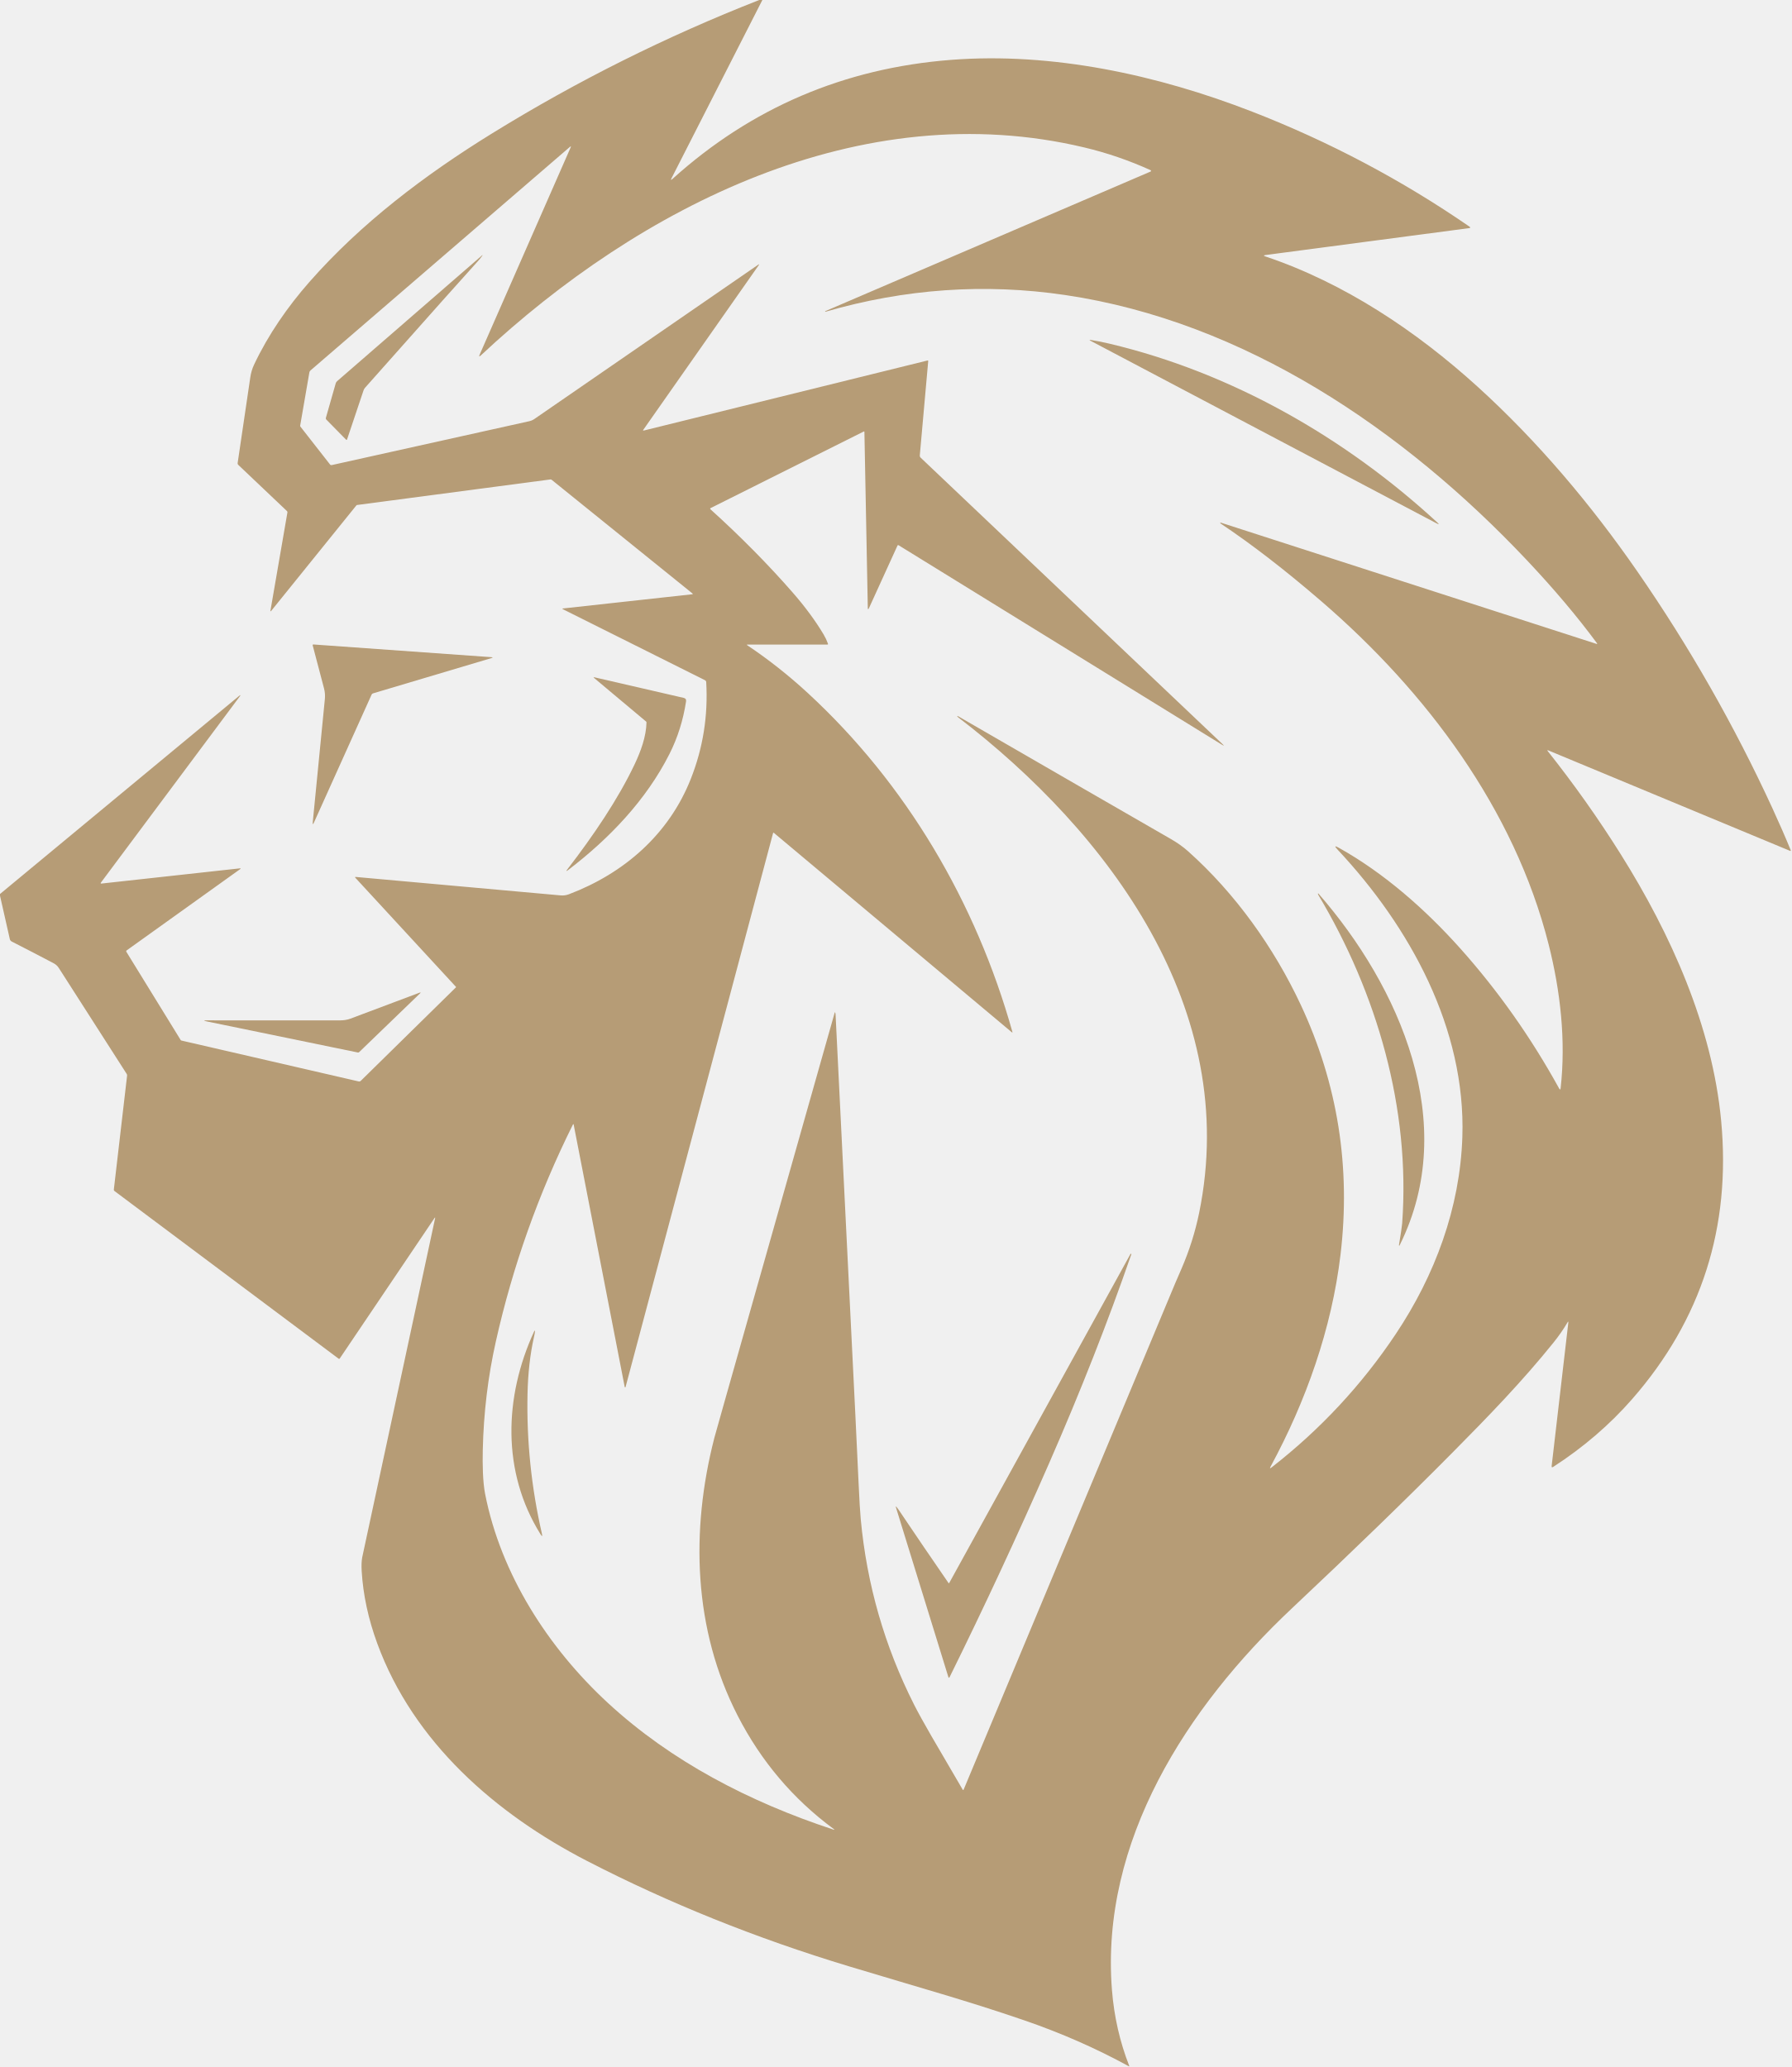
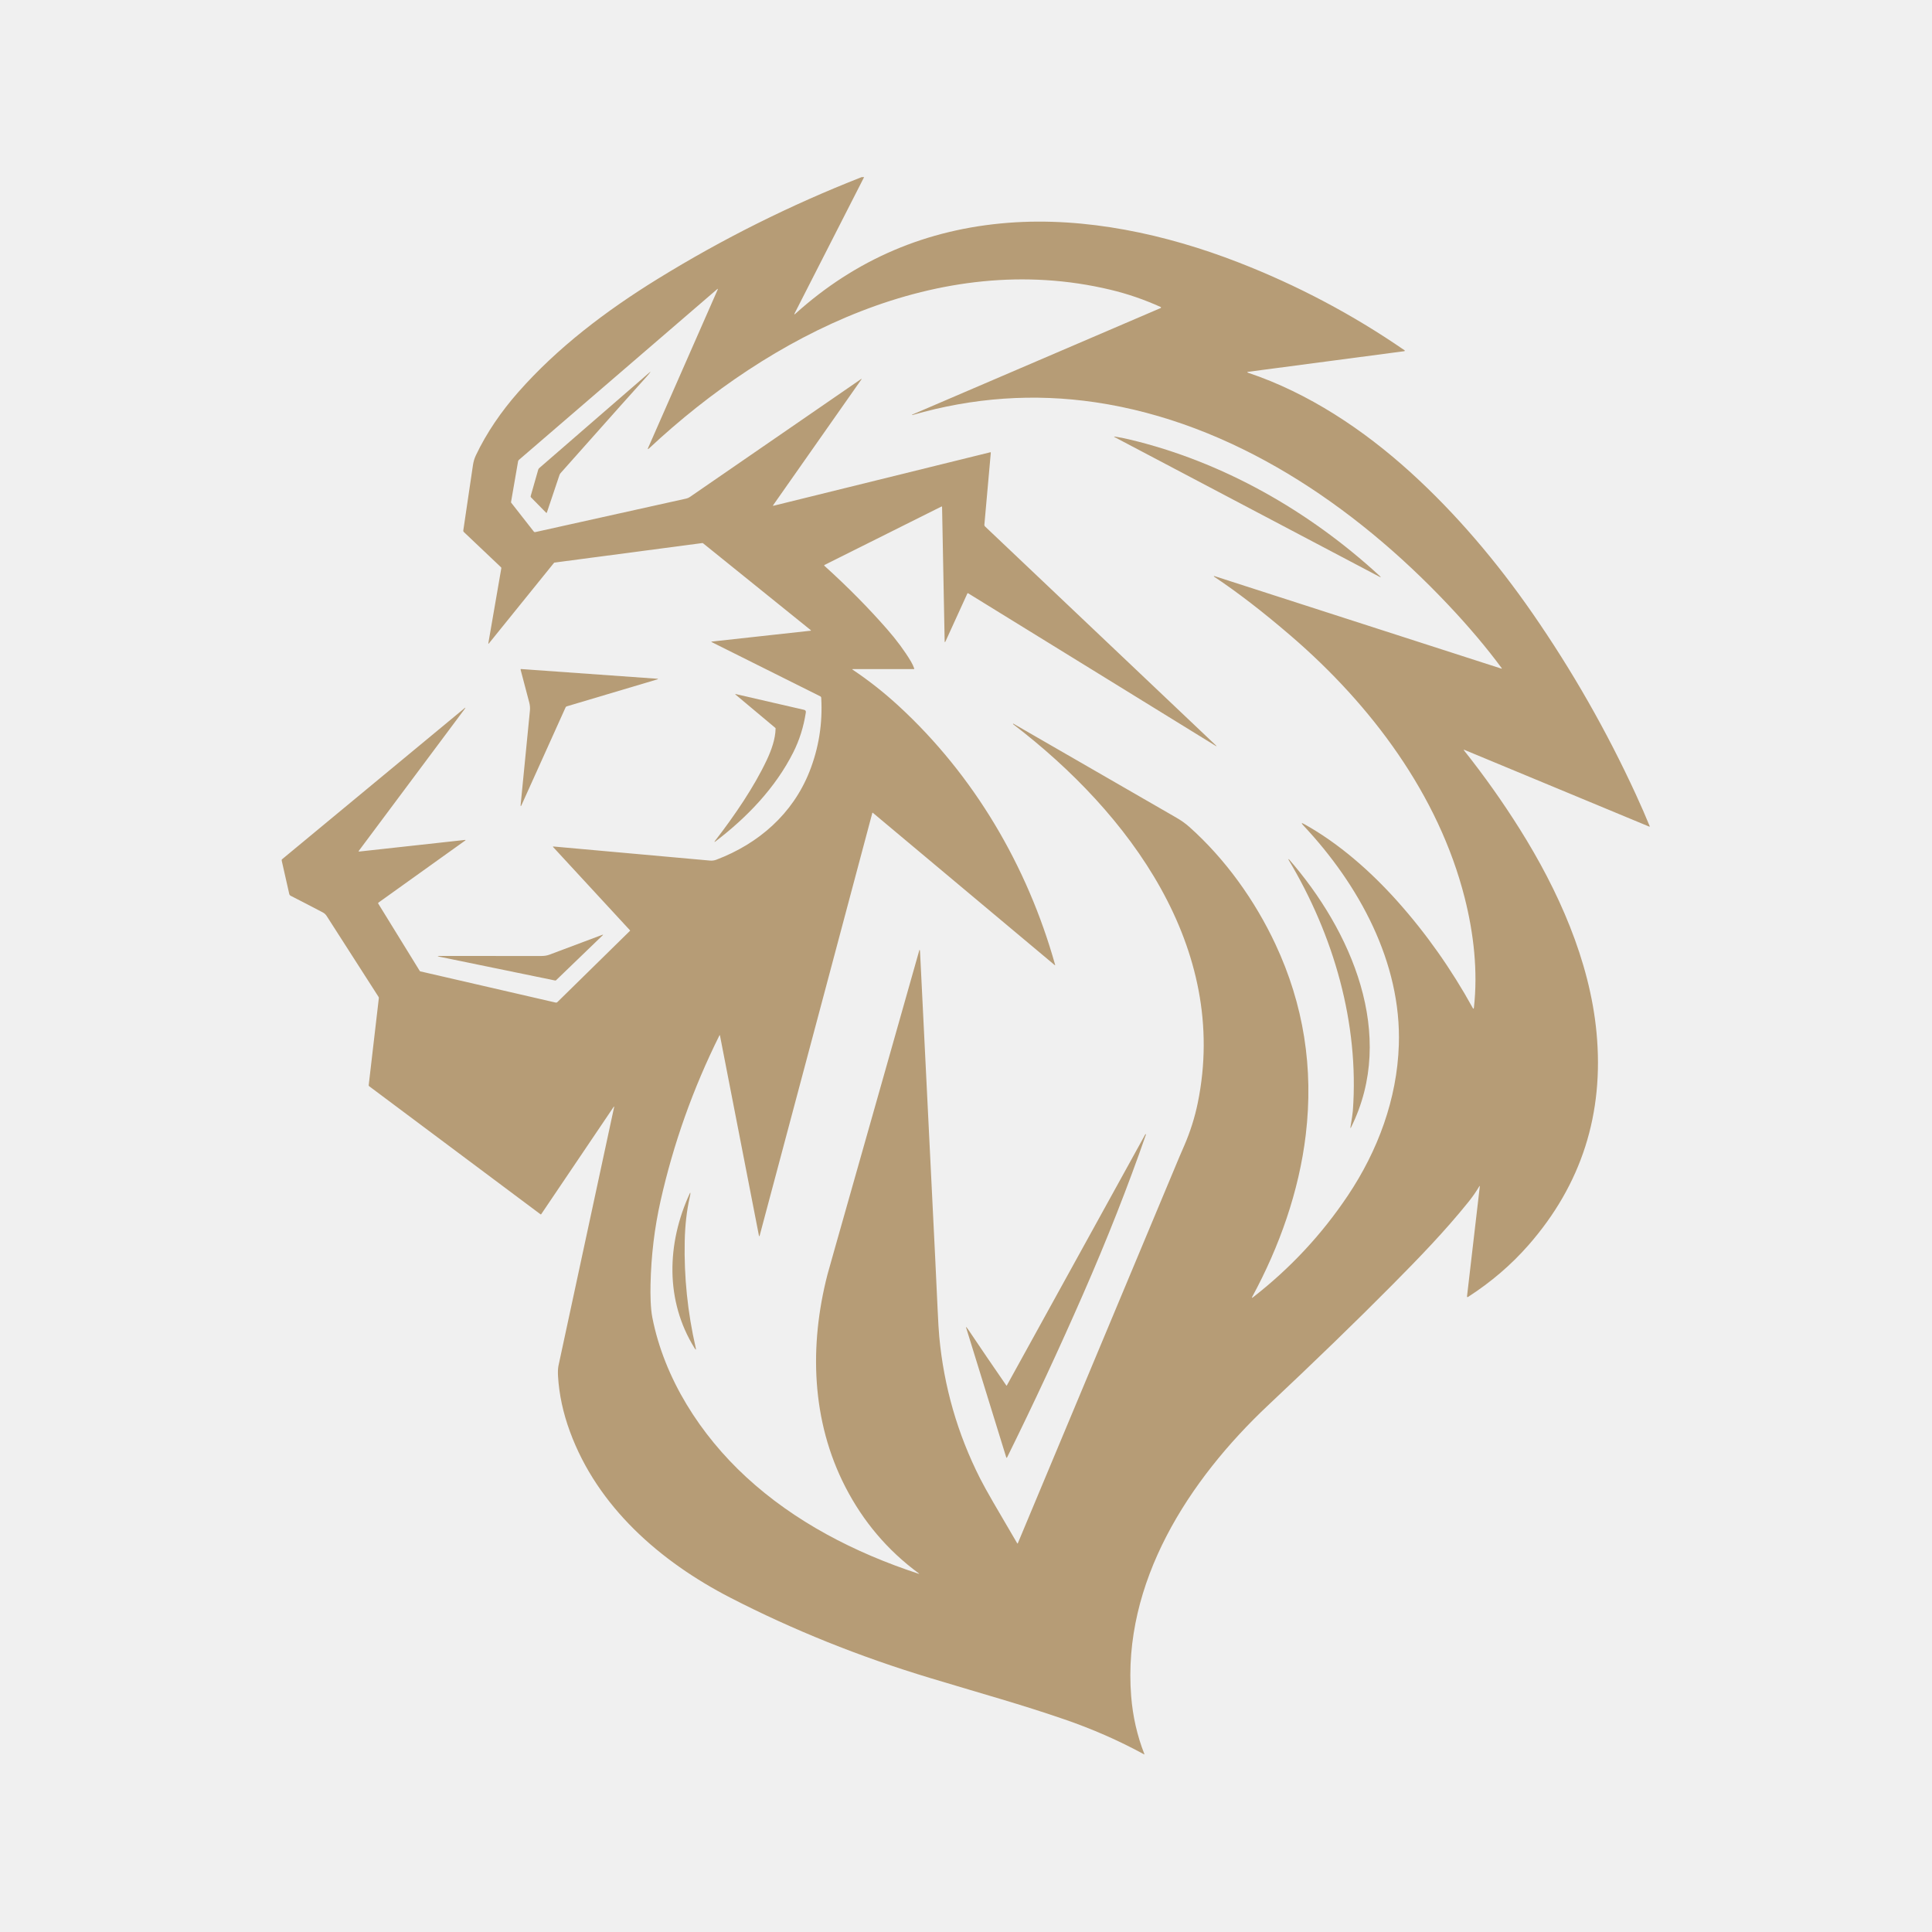
- <svg xmlns="http://www.w3.org/2000/svg" viewBox="0.00 0.00 1000.00 1154.00">
-   <path fill="#b69c76" d="m425.55 0-50.69 99.48q-.83 1.63.53.4 65.93-59.48 155.4-66.45c56.64-4.41 115.33 8.37 168.1 28.88q64.61 25.11 121.33 64.19 1.03.71-.21.87l-113.62 15.02q-1.7.22-.08.77c43.94 14.73 84.19 41.61 118.39 72.65 33.73 30.62 63.55 66.07 89.28 103.26q43.49 62.85 75.43 132.29 5.69 12.36 10.19 23.37a.25.25 0 0 1-.33.33l-134.96-56.09q-.99-.41-.32.43 22.04 27.77 40.66 57.46c27.98 44.59 51.13 96.04 56.09 148.87q8.37 89-49.67 155.37-18.85 21.55-44.07 37.86-1.01.65-.87-.54l9.29-79.9q.15-1.25-.48-.16-3.27 5.59-7.83 11.26c-17.27 21.46-36 40.82-56.24 61.25q-38.49 38.85-89.84 87.16c-58.35 54.89-106.94 129.9-100.34 213.01q1.77 22.25 9.65 42.35.16.41-.23.2-27.6-15.08-58.39-25.65c-32.4-11.12-56.87-17.76-97.91-30.17q-77.55-23.44-146.05-58.77c-51.15-26.38-96.96-66.29-117.19-121.51q-7.49-20.44-8.68-40.35-.28-4.57.3-7.69.11-.57 40.65-189.11.24-1.11-.39-.17l-52.84 78.33a.38.37-53.7 0 1-.54.09L63.88 664.93q-.4-.3-.34-.79l7.4-63.61a1.48 1.47-58.1 0 0-.22-.96q-29.68-46.29-37.87-59.11-1.09-1.72-2.89-2.67-11.53-6.08-23.45-12.16a2 1.99 7.6 0 1-1.03-1.34L0 500.06v-.94L133.26 388.7q1.72-1.43.38.36L56.26 492.85a.28.28 0 0 0 .26.45l77.25-8.49q1.03-.11.19.49l-63.23 45.29q-.47.34-.17.84l30.28 49.19a.71.7 80.8 0 0 .42.31l98.96 22.83a1.24 1.22-60.2 0 0 1.15-.32l53.14-52.21a.2.2 0 0 0 0-.28L198.4 490.1q-.52-.57.25-.5 78.2 7.05 114.21 10.29 2.44.22 4.65-.61c30.86-11.69 55.85-33.47 68.09-64.42q10.23-25.86 8.61-54.03a1.3 1.28 12.1 0 0-.71-1.08l-79.25-39.61q-.7-.35.08-.44l72.05-7.92q.62-.06.1-.49l-78.58-63.44q-.29-.23-.66-.18l-107.95 14.27a.5.48-72.6 0 0-.33.18l-47.51 58.85q-.63.78-.46-.21l9.45-54.69a.82.82 0 0 0-.25-.73l-27.15-25.77q-.48-.45-.38-1.1 5.87-39.54 7.03-47.62.56-3.95 2.13-7.26c7.89-16.73 18.79-32.42 30.87-46.16 28.84-32.81 64.36-59.72 102-82.96Q345.81 30.57 423.8 0zm35.15 173.71 181.56-77.94a.42.41 45.3 0 0 0-.76q-17.92-8.13-36.85-12.65C480.28 52.48 357 115.61 268.5 198.33q-1.54 1.45-.69-.49l50.7-115.48q.47-1.08-.43-.31L173.31 206.82a1.87 1.85-15.9 0 0-.62 1.1l-5.14 29.72a.7.7 0 0 0 .14.54l16.52 21.12a.98.97-25.2 0 0 .99.35l110.32-24.51a7.9 7.75-68.1 0 0 2.72-1.19l124.88-86.09q1.05-.72.31.32l-64.3 91.72q-.45.63.3.45l158.35-39.1a.28.28 0 0 1 .35.3l-4.7 52.67a1.62 1.62 0 0 0 .5 1.32l168.45 159.88q1.59 1.51-.28.36L501.57 304.39a.41.4 28.3 0 0-.58.17l-15.92 34.92q-.64 1.4-.67-.14l-1.89-98.12q-.01-.49-.45-.27l-85.44 42.73a.38.37 53.1 0 0-.08.62q25.23 22.82 45.8 46.35 10.54 12.05 17.45 23.66 1.38 2.31 2.38 5.09.16.45-.32.45h-44.48q-.85 0-.14.47 17.53 11.72 33.61 26.53c55.07 50.75 93.97 116.98 114.25 189.16q.21.73-.37.24l-132.8-111.31a.24.23 27 0 0-.38.12l-82.38 309.4a.15.14 2.4 0 1-.13.11q-.29.03-.33-.3-.04-.31-28.46-146.3-.15-.74-.48-.07-28.85 58.05-42.95 120.89-6.64 29.6-7.33 60.87c-.17 7.62-.03 17.6 1.32 24.45 8.8 44.78 35.13 85.81 68.57 116.67 35.38 32.67 79.13 55.29 125.77 70.65q1.14.38.18-.34-33.98-25.09-53.56-63.24c-24.75-48.22-26.36-103.17-13.02-155.08q.46-1.79 5.41-19.25 32.21-113.82 61.78-218.18.11-.41.27-.02.19.49.22 1.21.69 14.33 11.03 223.22.95 19.25 1.82 38.51.61 13.57 1.2 19.96 5.09 54.64 29.78 103.5 3.27 6.47 9.66 17.52 8.66 14.96 17.44 29.88.32.55.57-.04 63.62-152.32 118.06-282.61.02-.06 3.48-8.04 6.62-15.29 9.91-31.35c23.21-113.58-50.24-212.1-134.87-276.88q-.22-.17-.11-.33v-.01q.11-.17.3-.06 82.36 47.62 118.66 68.49 5.65 3.24 9.74 6.89c26.37 23.49 48.04 53.84 63.01 85.85q30.92 66.13 22.16 139.54c-4.93 41.25-19.23 81.65-39 118.18q-.86 1.59.56.48 40.72-31.71 69.25-74.39c21.93-32.81 35.92-70.56 37.21-110.08 1.99-60.45-29.21-117.28-69.7-160.48q-2.72-2.9.75-.96c25.32 14.13 48.43 34.54 67.77 56.17q31.6 35.37 55.18 78.17.7 1.27.86-.17c2.98-26.53-.1-54.22-6.74-80.38-19.1-75.39-68.27-140.96-126.8-191.4q-30.5-26.28-56.36-43.5-.09-.06-.1-.22-.01-.07.01-.11.07-.16.33-.08l209.58 67.65q.8.26.3-.42-16.56-22.43-39.26-46.48c-68.61-72.69-157.32-132.99-257.46-147.83q-67.33-9.97-133.86 9.32-.1.02-.18-.09h-.01a.19.15-27.2 0 1 .11-.24" />
-   <path fill="#b69c76" d="M203.79 216.46a4.32 4.26-15.1 0 0-.86 1.47l-9.17 27.32q-.21.6-.65.15l-10.98-11.17q-.38-.4-.23-.93l5.5-19.28a2.58 2.54 77.9 0 1 .77-1.21l80.9-70.23q.63-.55.16.15-1.1 1.59-2.57 3.18-7 7.6-62.87 70.55M619.3 191.87c68.17 16.18 131.41 52.32 182.89 99.73q1.92 1.76-.38.54l-192.92-101.8q-1.47-.77.17-.51 4.93.77 10.24 2.04M208.23 387.1a1.26 1.26 0 0 0-.8.69l-32.14 71.33q-.92 2.03-.7-.19 4.61-46.78 6.75-68.69.29-2.98-.46-5.87-2.59-9.92-6.32-23.99-.17-.61.46-.57l99.21 7.08q1.47.11.06.53zM360.87 403.31a.61.6-70.8 0 0-.22-.47l-28.94-24.26q-.78-.65.21-.42l49.74 11.47q1.53.36 1.3 1.92-2.41 15.81-9.27 29.39c-12.98 25.71-33.53 47.19-56.5 64.75q-1.8 1.37-.42-.42c14.28-18.55 28.22-38.96 37.61-58.85 3.27-6.95 6.34-15.21 6.49-23.11M781.42 694.91l-.25.52q-.03.06-.09.05-.12-.03-.18-.17-.02-.06-.01-.14 1.6-9.61 1.79-12.17c4.69-64.02-13.99-128.51-46.91-183.56q-.11-.18-.1-.32l.03-.24q.09-.19.3.06c45.34 52 78.99 128.28 45.42 195.97M195.53 568.74q14.64-5.5 38.58-14.5 1.19-.44.28.43l-33.93 32.74a.8.79-60.7 0 1-.7.2l-84.36-17.36q-2.9-.6.06-.59 22.94.06 74.2.02 3.38-.01 5.87-.94M529.49 883.84a.2.19 42.5 0 0 .33-.01l101.24-183.78q.06-.11.17-.06l.27.12q.05.02 0 .16-19.61 56.57-45.88 116.62-26.55 60.69-55.51 119.35-.46.93-.77-.06l-29.22-94.58q-.29-.93.37-.21.46.52 1.12 1.5 13.84 20.59 27.88 40.95M298.05 746.51q-3.21 14.24-3.59 31.75-.83 39.22 8.02 77.94.57 2.51-.79.33c-21.68-34.74-20.33-76.62-3.61-113.05q.62-1.34.5.13-.07.88-.53 2.9" />
+ <svg xmlns="http://www.w3.org/2000/svg" width="240" height="240" viewBox="0 0 240 240" fill="none">
+   <g clip-path="url(#clip0_44_96)">
+     <path d="M107.343 22L98.726 38.896C98.632 39.081 98.662 39.103 98.816 38.964C106.288 32.229 115.094 28.467 125.234 27.678C134.863 26.929 144.84 29.099 153.811 32.583C161.134 35.426 168.009 39.06 174.437 43.485C174.554 43.566 174.542 43.615 174.402 43.633L155.086 46.184C154.894 46.209 154.889 46.253 155.073 46.315C162.543 48.817 169.385 53.382 175.199 58.654C180.933 63.855 186.002 69.876 190.377 76.192C195.305 83.309 199.58 90.798 203.2 98.661C203.845 100.06 204.422 101.383 204.932 102.63C204.935 102.638 204.937 102.647 204.935 102.655C204.933 102.663 204.929 102.671 204.923 102.677C204.917 102.683 204.909 102.687 204.901 102.689C204.892 102.691 204.884 102.69 204.876 102.686L181.933 93.159C181.821 93.113 181.802 93.138 181.878 93.233C184.376 96.377 186.68 99.63 188.791 102.992C193.547 110.565 197.483 119.304 198.326 128.276C199.274 138.354 196.46 147.15 189.882 154.665C187.746 157.105 185.248 159.249 182.39 161.095C182.276 161.169 182.226 161.138 182.242 161.004L183.821 147.433C183.838 147.292 183.811 147.283 183.74 147.406C183.369 148.039 182.925 148.676 182.409 149.318C179.473 152.963 176.289 156.252 172.848 159.721C168.486 164.12 163.395 169.055 157.575 174.525C147.656 183.848 139.395 196.588 140.517 210.704C140.718 213.223 141.265 215.62 142.158 217.896C142.176 217.943 142.163 217.954 142.119 217.93C138.991 216.223 135.682 214.771 132.192 213.574C126.684 211.685 122.525 210.557 115.548 208.45C106.759 205.796 98.483 202.468 90.719 198.468C82.024 193.987 74.236 187.209 70.797 177.83C69.948 175.516 69.456 173.231 69.321 170.977C69.29 170.46 69.307 170.024 69.372 169.671C69.385 169.606 71.688 158.9 76.283 137.552C76.31 137.426 76.288 137.416 76.216 137.523L67.234 150.827C67.229 150.834 67.222 150.84 67.215 150.845C67.207 150.85 67.199 150.853 67.191 150.854C67.182 150.856 67.173 150.855 67.165 150.853C67.156 150.851 67.149 150.847 67.142 150.842L45.86 134.934C45.814 134.9 45.795 134.856 45.802 134.8L47.06 123.996C47.066 123.939 47.053 123.882 47.022 123.833C43.659 118.592 41.513 115.246 40.584 113.794C40.461 113.599 40.297 113.448 40.093 113.34C38.786 112.652 37.458 111.964 36.107 111.275C36.063 111.252 36.024 111.22 35.994 111.181C35.964 111.141 35.942 111.096 35.932 111.048L35 106.932V106.773L57.654 88.018C57.849 87.856 57.871 87.877 57.719 88.079L44.564 105.708C44.558 105.715 44.555 105.724 44.554 105.734C44.553 105.743 44.556 105.753 44.56 105.761C44.565 105.769 44.572 105.776 44.581 105.78C44.589 105.784 44.599 105.785 44.608 105.784L57.741 104.342C57.858 104.33 57.868 104.357 57.773 104.425L47.024 112.118C46.971 112.156 46.961 112.204 46.995 112.26L52.143 120.615C52.159 120.641 52.185 120.66 52.214 120.667L69.037 124.545C69.072 124.553 69.108 124.553 69.142 124.543C69.176 124.534 69.207 124.516 69.233 124.491L78.267 115.623C78.273 115.617 78.276 115.608 78.276 115.599C78.276 115.59 78.273 115.582 78.267 115.576L68.728 105.241C68.669 105.176 68.683 105.148 68.77 105.156C77.633 105.954 84.105 106.536 88.186 106.903C88.463 106.928 88.726 106.894 88.977 106.8C94.223 104.814 98.471 101.115 100.552 95.858C101.711 92.93 102.199 89.871 102.016 86.682C102.014 86.644 102.001 86.606 101.98 86.574C101.959 86.542 101.93 86.516 101.895 86.498L88.422 79.771C88.343 79.731 88.348 79.706 88.436 79.696L100.685 78.351C100.755 78.344 100.761 78.316 100.702 78.268L87.343 67.493C87.31 67.467 87.273 67.457 87.231 67.462L68.879 69.886C68.868 69.887 68.858 69.89 68.848 69.895C68.839 69.901 68.83 69.908 68.823 69.916L60.746 79.912C60.675 80 60.649 79.988 60.668 79.876L62.275 70.587C62.278 70.565 62.276 70.542 62.269 70.52C62.262 70.498 62.249 70.479 62.232 70.463L57.617 66.086C57.562 66.035 57.541 65.973 57.552 65.9C58.218 61.422 58.616 58.727 58.747 57.812C58.811 57.364 58.931 56.953 59.109 56.578C60.451 53.737 62.304 51.072 64.357 48.739C69.26 43.166 75.299 38.596 81.697 34.648C89.758 29.677 98.207 25.461 107.046 22H107.343ZM113.319 51.504L144.184 38.266C144.197 38.261 144.207 38.252 144.215 38.241C144.222 38.229 144.226 38.216 144.226 38.202C144.226 38.189 144.222 38.175 144.215 38.164C144.207 38.152 144.197 38.143 144.184 38.137C142.153 37.216 140.065 36.5 137.92 35.988C116.648 30.913 95.69 41.636 80.645 55.685C80.471 55.849 80.431 55.822 80.528 55.602L89.147 35.988C89.2 35.866 89.176 35.849 89.074 35.936L64.463 57.127C64.407 57.175 64.369 57.242 64.357 57.314L63.483 62.362C63.481 62.378 63.482 62.394 63.486 62.41C63.49 62.426 63.497 62.441 63.507 62.453L66.316 66.041C66.335 66.065 66.361 66.084 66.391 66.095C66.421 66.105 66.453 66.107 66.484 66.1L85.238 61.937C85.403 61.9 85.56 61.831 85.701 61.735L106.93 47.113C107.049 47.032 107.067 47.05 106.983 47.167L96.052 62.746C96.001 62.817 96.018 62.842 96.103 62.822L123.023 56.181C123.03 56.179 123.038 56.179 123.045 56.181C123.053 56.182 123.06 56.186 123.066 56.191C123.072 56.196 123.076 56.202 123.079 56.209C123.082 56.217 123.083 56.224 123.082 56.232L122.283 65.178C122.279 65.219 122.285 65.261 122.3 65.3C122.315 65.338 122.338 65.373 122.368 65.402L151.005 92.557C151.185 92.728 151.169 92.748 150.957 92.618L120.267 73.699C120.258 73.694 120.249 73.691 120.239 73.689C120.23 73.688 120.22 73.689 120.211 73.691C120.201 73.694 120.193 73.699 120.185 73.705C120.178 73.711 120.172 73.719 120.168 73.728L117.462 79.659C117.389 79.817 117.351 79.809 117.348 79.635L117.027 62.97C117.026 62.914 117 62.899 116.95 62.924L102.425 70.181C102.416 70.186 102.408 70.192 102.402 70.201C102.396 70.209 102.392 70.219 102.39 70.23C102.389 70.24 102.39 70.251 102.394 70.261C102.398 70.271 102.404 70.279 102.412 70.287C105.271 72.871 107.867 75.495 110.198 78.159C111.392 79.523 112.381 80.863 113.164 82.177C113.321 82.439 113.456 82.727 113.569 83.042C113.587 83.093 113.569 83.118 113.515 83.118H105.953C105.857 83.118 105.849 83.145 105.929 83.198C107.916 84.525 109.82 86.027 111.643 87.704C121.005 96.324 127.618 107.573 131.065 119.832C131.089 119.915 131.068 119.928 131.002 119.873L108.426 100.967C108.421 100.963 108.415 100.96 108.408 100.959C108.401 100.957 108.394 100.958 108.388 100.96C108.381 100.962 108.375 100.965 108.371 100.97C108.366 100.975 108.363 100.981 108.362 100.988L94.357 153.537C94.356 153.542 94.353 153.547 94.349 153.55C94.346 153.553 94.34 153.556 94.335 153.556C94.302 153.559 94.284 153.542 94.279 153.505C94.275 153.47 92.662 145.187 89.441 128.657C89.424 128.573 89.397 128.569 89.359 128.645C86.09 135.218 83.656 142.062 82.058 149.177C81.305 152.529 80.89 155.975 80.812 159.516C80.783 160.81 80.806 162.505 81.036 163.669C82.532 171.274 87.008 178.243 92.693 183.484C98.707 189.033 106.145 192.875 114.074 195.484C114.203 195.527 114.213 195.508 114.104 195.426C110.253 192.585 107.218 189.005 104.999 184.685C100.792 176.495 100.518 167.162 102.786 158.346C102.838 158.143 103.144 157.053 103.705 155.076C107.356 142.188 110.857 129.836 114.208 118.02C114.221 117.973 114.236 117.972 114.254 118.016C114.276 118.072 114.288 118.14 114.291 118.222C114.37 119.844 114.995 132.482 116.167 156.134C116.274 158.314 116.377 160.494 116.476 162.675C116.545 164.212 116.613 165.342 116.68 166.065C117.257 172.252 118.944 178.112 121.743 183.644C122.113 184.377 122.66 185.368 123.385 186.62C124.366 188.314 125.354 190.005 126.349 191.695C126.386 191.757 126.418 191.755 126.446 191.688C133.657 174.441 140.347 158.441 146.517 143.688C146.519 143.681 146.716 143.226 147.108 142.323C147.858 140.591 148.42 138.816 148.793 136.998C152.739 117.707 140.252 100.974 125.865 89.972C125.84 89.952 125.834 89.934 125.846 89.915V89.914C125.859 89.895 125.876 89.891 125.897 89.904C135.231 95.296 141.955 99.173 146.069 101.536C146.71 101.903 147.262 102.293 147.725 102.706C152.208 106.696 155.892 111.851 158.437 117.288C161.941 124.775 163.197 132.675 162.204 140.988C161.366 147.994 158.935 154.855 155.574 161.06C155.477 161.24 155.508 161.267 155.669 161.141C160.284 157.551 164.209 153.339 167.442 148.507C171.17 142.934 173.548 136.522 173.768 129.81C174.106 119.543 168.802 109.891 161.919 102.554C161.61 102.225 161.653 102.171 162.046 102.391C166.351 104.79 170.279 108.257 173.567 111.931C177.148 115.936 180.275 120.361 182.948 125.207C183.027 125.351 183.076 125.342 183.094 125.179C183.6 120.673 183.077 115.97 181.948 111.526C178.701 98.722 170.342 87.585 160.392 79.018C156.935 76.043 153.742 73.58 150.811 71.63C150.801 71.623 150.795 71.611 150.794 71.593C150.793 71.585 150.793 71.579 150.796 71.574C150.803 71.556 150.822 71.551 150.852 71.561L186.48 83.05C186.571 83.08 186.588 83.056 186.531 82.979C184.654 80.439 182.43 77.808 179.857 75.085C168.193 62.739 153.113 52.497 136.089 49.977C128.458 48.848 120.873 49.376 113.333 51.56C113.321 51.562 113.311 51.557 113.302 51.544H113.3C113.298 51.541 113.297 51.538 113.297 51.534C113.297 51.53 113.298 51.526 113.299 51.522C113.301 51.518 113.304 51.514 113.307 51.511C113.311 51.508 113.315 51.505 113.319 51.504Z" fill="#B69C76" />
+     <path d="M69.644 58.764C69.579 58.837 69.529 58.922 69.498 59.014L67.939 63.654C67.915 63.722 67.879 63.731 67.829 63.68L65.962 61.783C65.919 61.737 65.906 61.685 65.923 61.625L66.858 58.35C66.881 58.27 66.927 58.199 66.989 58.145L80.742 46.216C80.813 46.154 80.822 46.163 80.769 46.242C80.644 46.422 80.499 46.602 80.332 46.782C79.539 47.642 75.976 51.637 69.644 58.764ZM140.281 54.588C151.87 57.336 162.621 63.474 171.372 71.527C171.59 71.726 171.568 71.756 171.308 71.618L138.511 54.328C138.345 54.241 138.354 54.212 138.54 54.242C139.099 54.329 139.679 54.444 140.281 54.588ZM70.399 87.747C70.369 87.755 70.342 87.77 70.318 87.79C70.295 87.811 70.276 87.836 70.263 87.864L64.799 99.979C64.695 100.209 64.655 100.198 64.68 99.947C65.203 94.65 65.585 90.761 65.828 88.28C65.861 87.942 65.835 87.61 65.75 87.283C65.456 86.16 65.098 84.802 64.675 83.208C64.656 83.139 64.682 83.107 64.753 83.112L81.619 84.314C81.786 84.327 81.789 84.357 81.629 84.404L70.399 87.747ZM96.348 90.5C96.348 90.484 96.345 90.469 96.338 90.456C96.332 90.442 96.322 90.43 96.311 90.42L91.391 86.3C91.302 86.226 91.314 86.202 91.426 86.228L99.882 88.176C100.056 88.217 100.129 88.326 100.103 88.502C99.83 90.293 99.305 91.957 98.527 93.494C96.321 97.861 92.827 101.509 88.922 104.492C88.718 104.647 88.695 104.623 88.851 104.42C91.278 101.27 93.648 97.803 95.245 94.425C95.8 93.245 96.322 91.842 96.348 90.5ZM167.841 140.026L167.799 140.115C167.795 140.121 167.79 140.124 167.784 140.123C167.77 140.12 167.76 140.11 167.753 140.094C167.751 140.087 167.75 140.08 167.751 140.07C167.933 138.982 168.034 138.293 168.056 138.003C168.853 127.13 165.677 116.177 160.081 106.827C160.068 106.807 160.063 106.788 160.064 106.773L160.069 106.732C160.079 106.71 160.096 106.714 160.12 106.742C167.828 115.574 173.548 128.53 167.841 140.026ZM68.24 118.597C69.899 117.974 72.085 117.153 74.799 116.134C74.934 116.085 74.949 116.109 74.846 116.207L69.078 121.768C69.062 121.783 69.043 121.794 69.023 121.8C69.002 121.805 68.98 121.806 68.959 121.802L54.618 118.854C54.289 118.786 54.293 118.752 54.628 118.753C57.228 118.76 61.433 118.761 67.242 118.757C67.625 118.756 67.958 118.702 68.24 118.597ZM125.013 172.115C125.017 172.12 125.021 172.123 125.026 172.126C125.031 172.129 125.037 172.13 125.043 172.13C125.048 172.129 125.054 172.128 125.058 172.125C125.063 172.122 125.067 172.118 125.069 172.113L142.28 140.899C142.287 140.887 142.297 140.883 142.309 140.889L142.355 140.91C142.361 140.912 142.361 140.921 142.355 140.937C140.133 147.342 137.533 153.944 134.555 160.744C131.546 167.616 128.401 174.373 125.119 181.015C125.067 181.12 125.023 181.117 124.988 181.005L120.02 164.941C119.988 164.835 120.008 164.824 120.083 164.905C120.135 164.964 120.199 165.049 120.274 165.16C121.842 167.491 123.422 169.81 125.013 172.115ZM85.668 148.79C85.305 150.403 85.101 152.2 85.058 154.183C84.964 158.624 85.419 163.036 86.422 167.42C86.486 167.705 86.441 167.723 86.287 167.477C82.602 161.576 82.831 154.463 85.674 148.276C85.744 148.124 85.772 148.131 85.759 148.298C85.751 148.397 85.721 148.562 85.668 148.79Z" fill="#B69C76" />
+   </g>
+   <defs>
+     <clipPath id="clip0_44_96">
+       <rect width="170" height="196" fill="white" transform="translate(35 22)" />
+     </clipPath>
+   </defs>
</svg>
